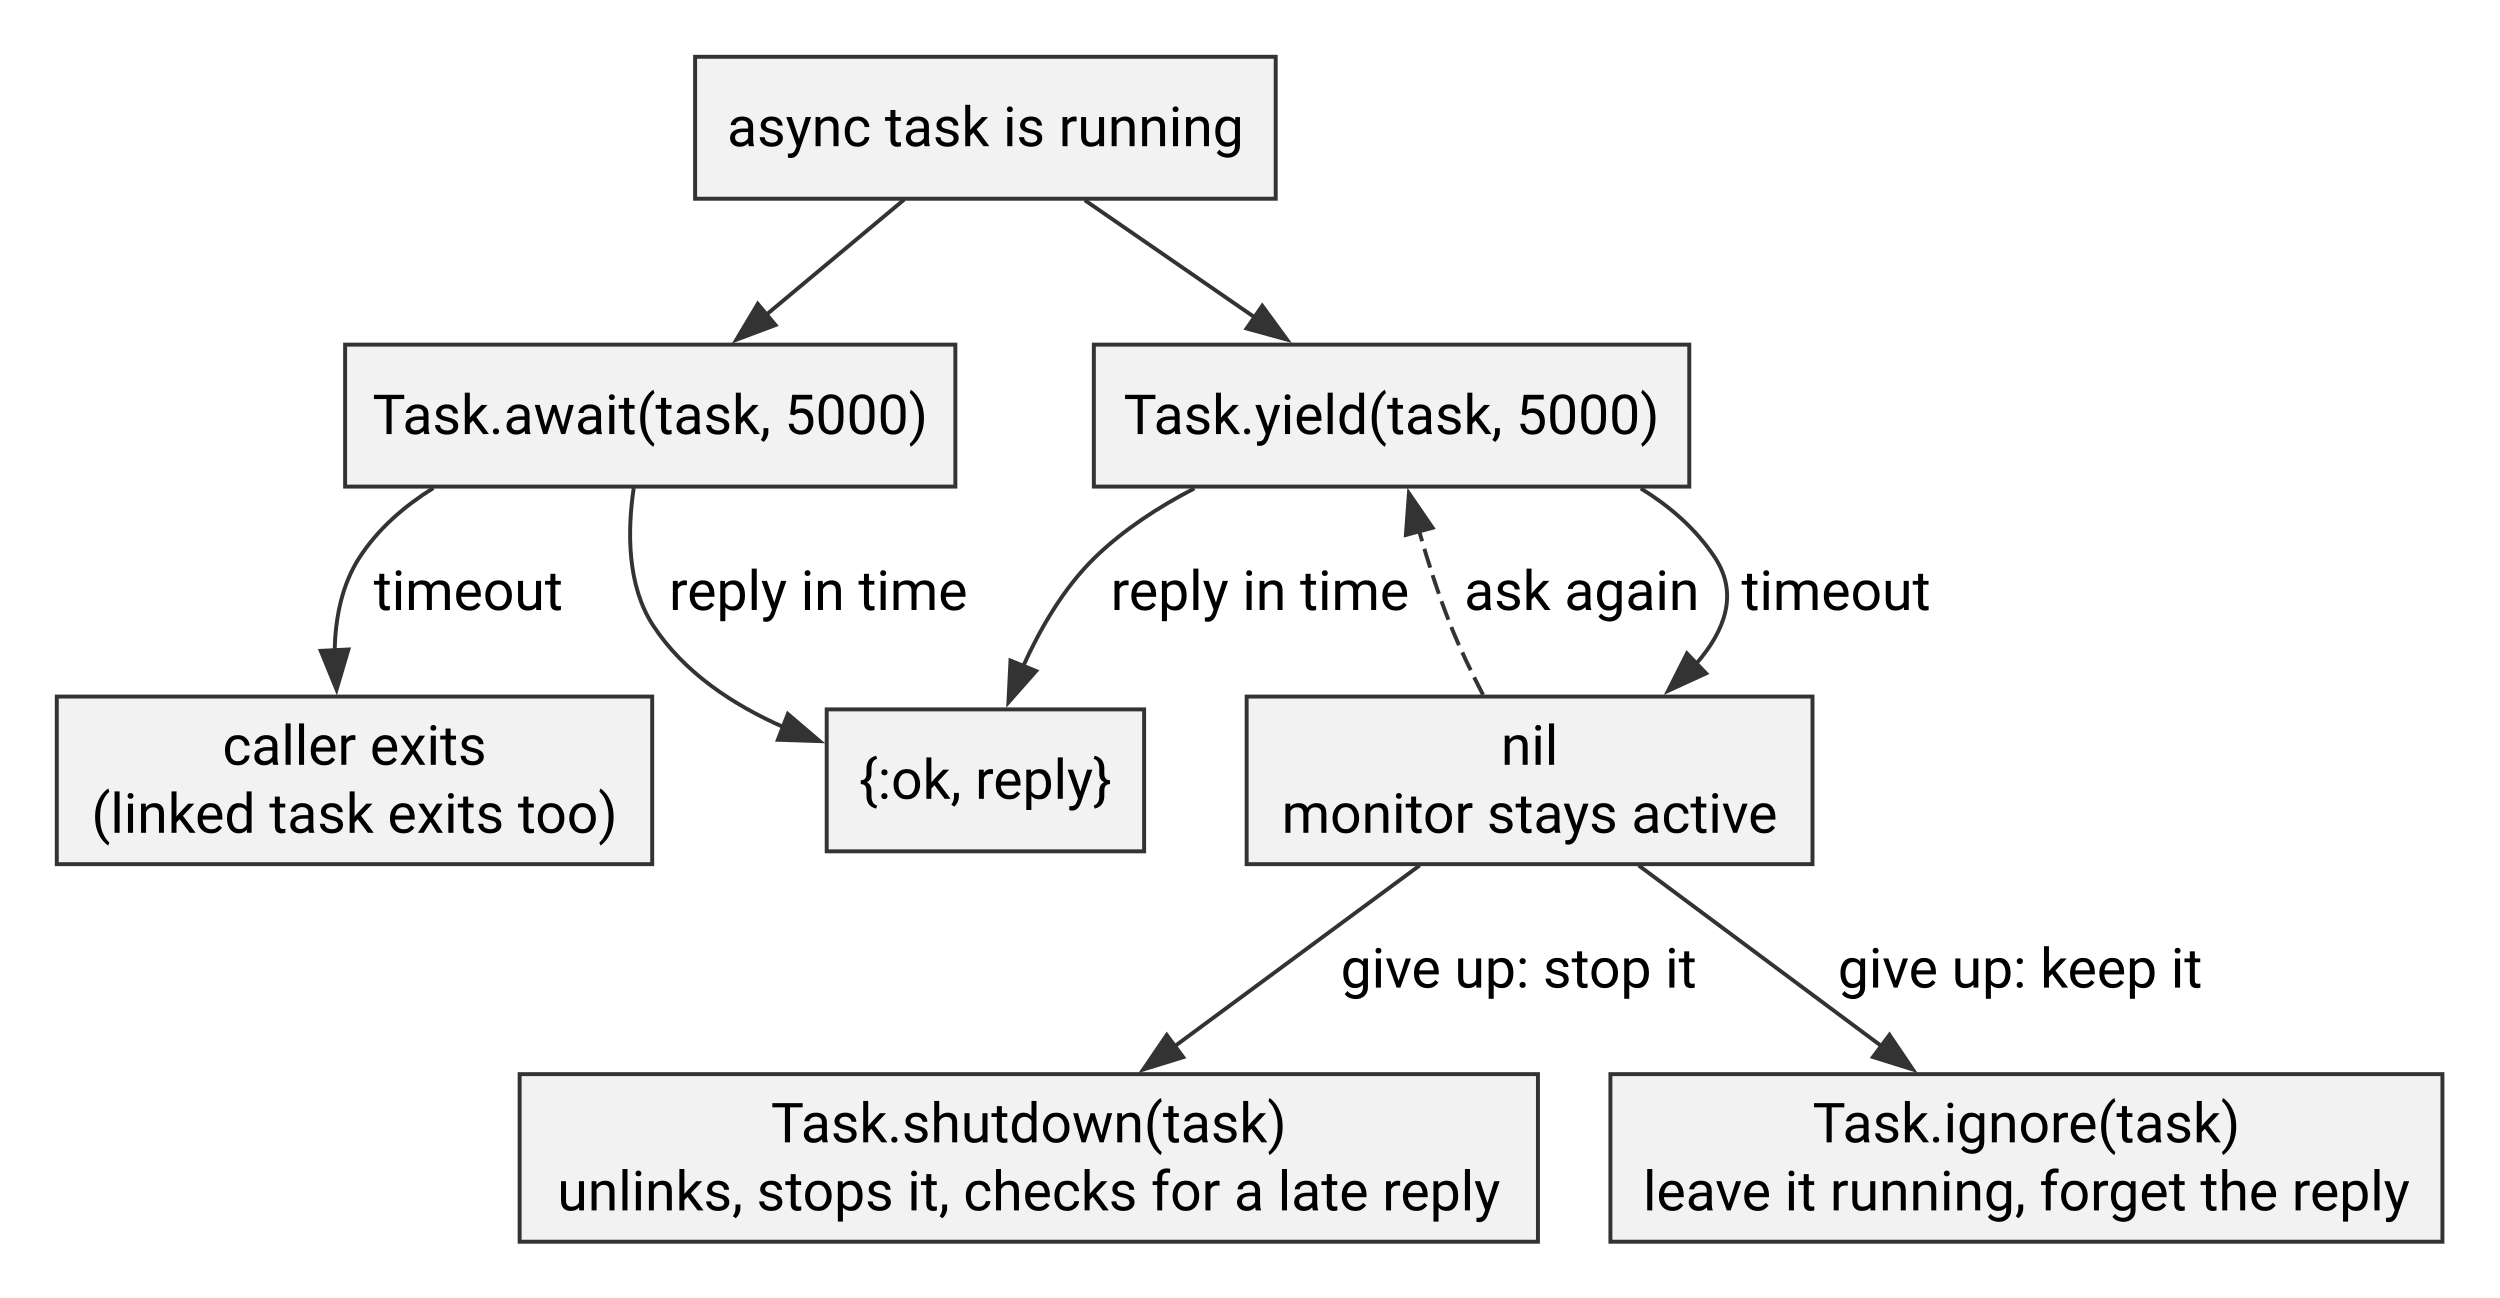
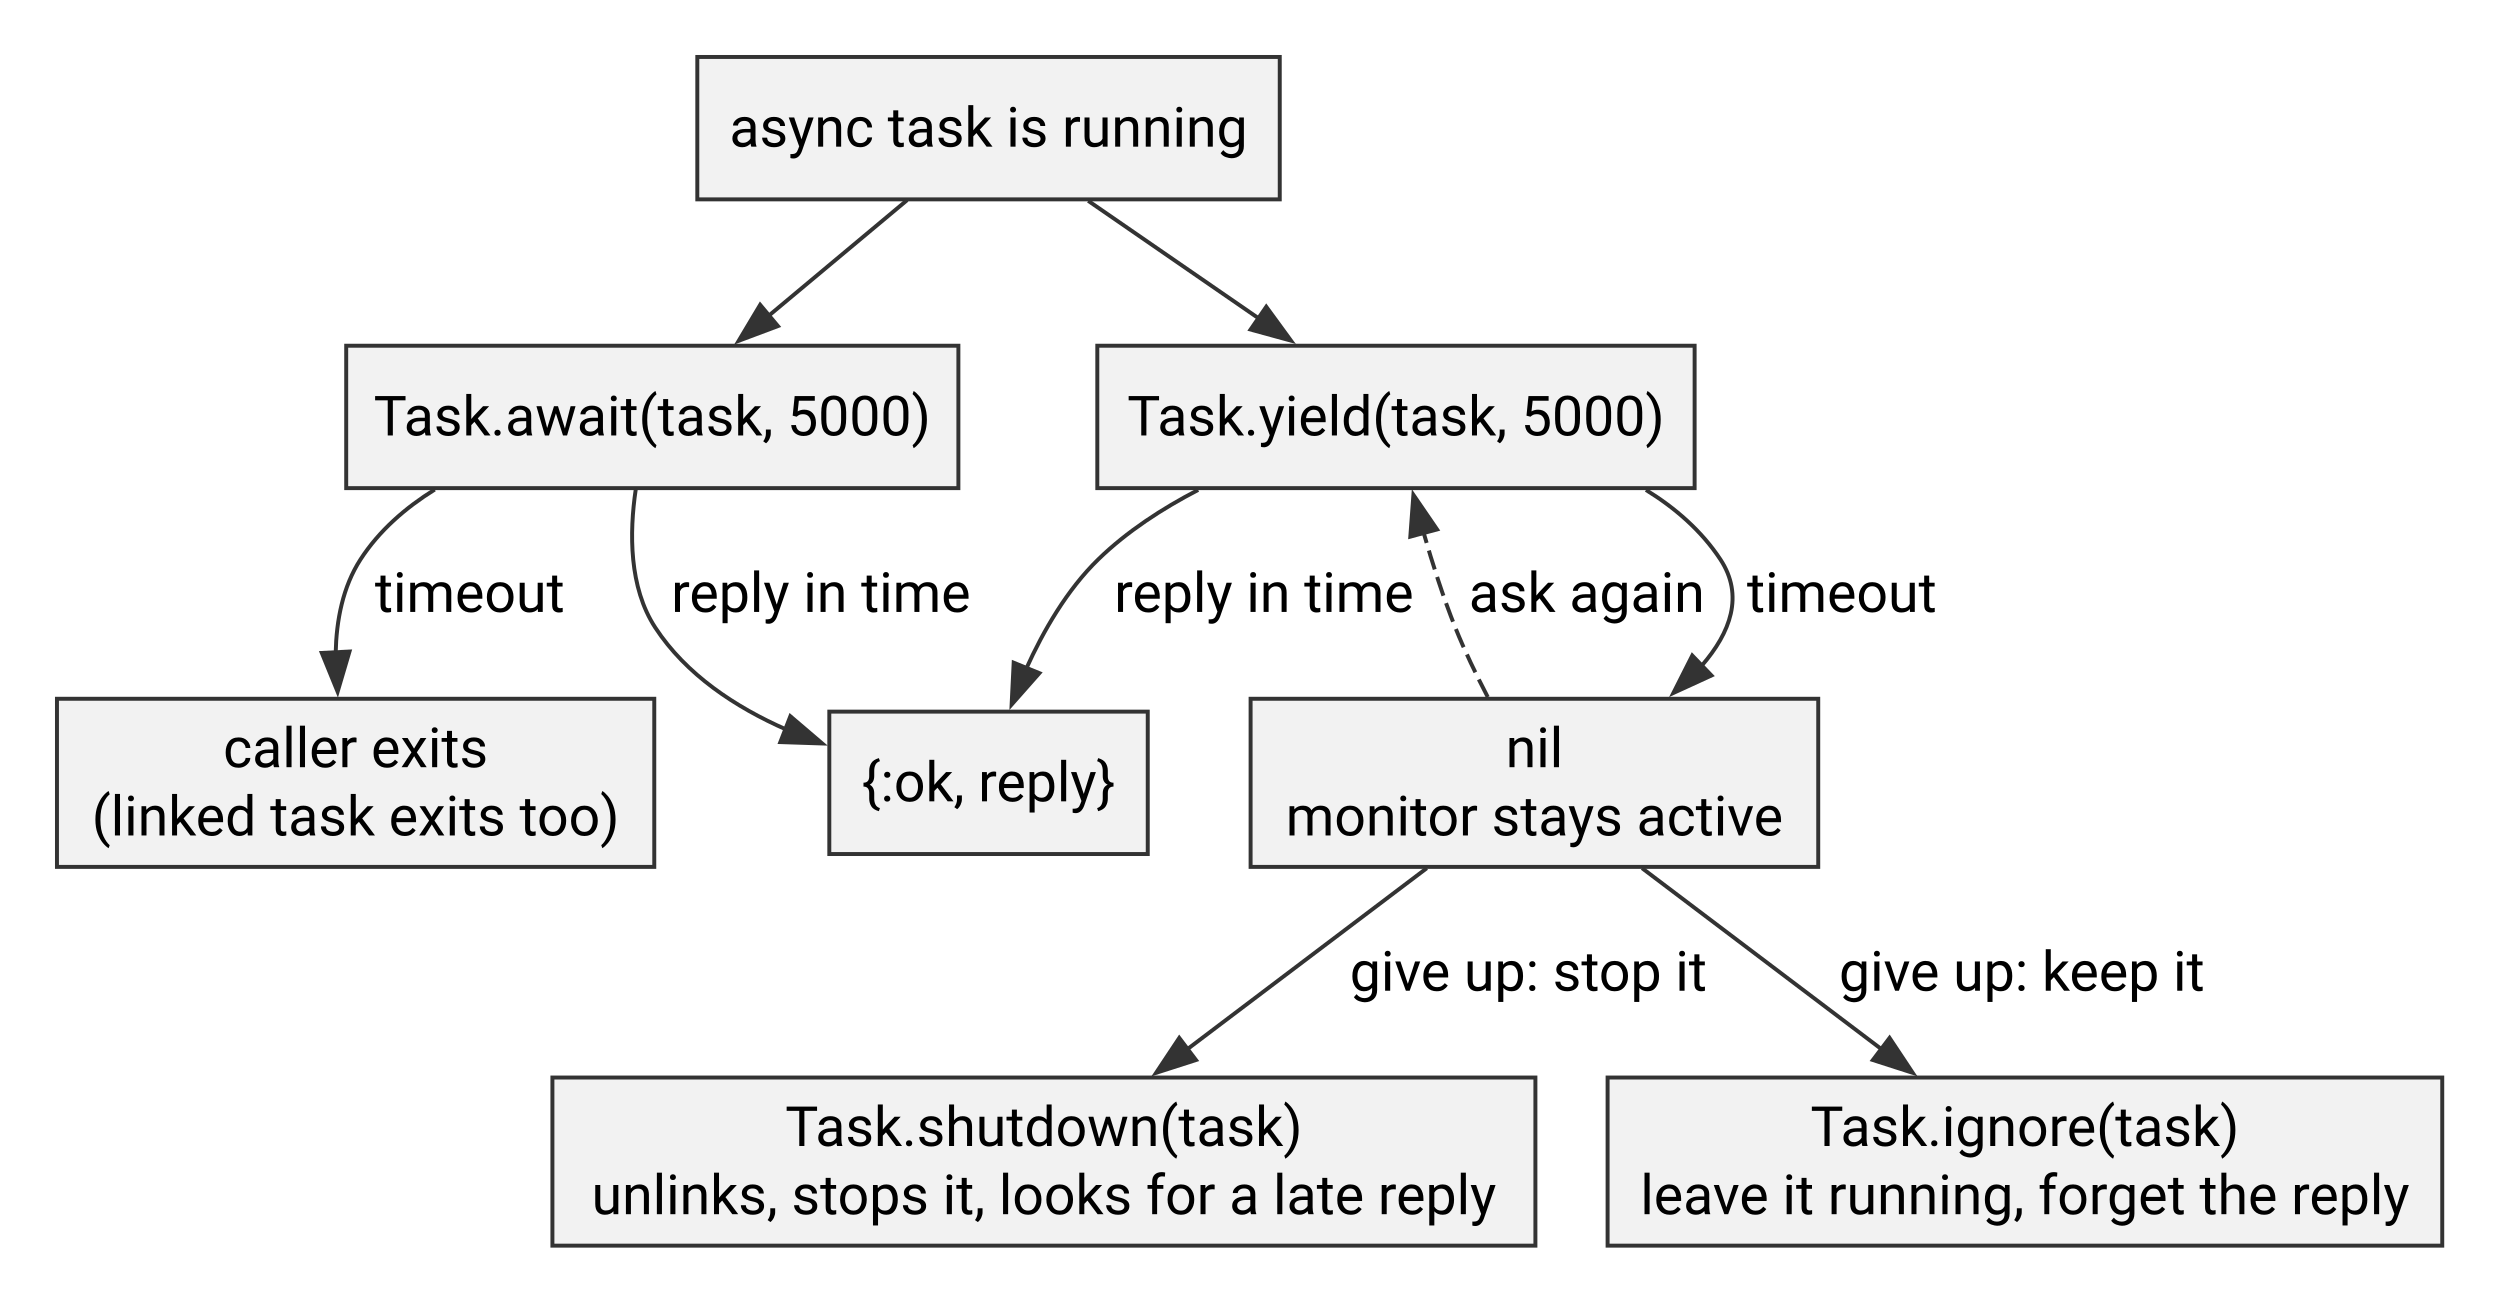
- <svg xmlns="http://www.w3.org/2000/svg" width="634pt" height="329pt" viewBox="0.00 0.00 634.00 329.00">
+ <svg xmlns="http://www.w3.org/2000/svg" width="632pt" height="329pt" viewBox="0.00 0.00 632.00 329.00">
  <g id="graph0" class="graph" transform="scale(1 1) rotate(0) translate(14.4 314.9)">
    <g id="node1" class="node">
      <polygon fill="#f2f2f2" stroke="#333333" points="309.12,-300.5 161.88,-300.5 161.88,-264.5 309.12,-264.5 309.12,-300.5" />
      <text xml:space="preserve" text-anchor="middle" x="235.5" y="-277.82" font-family="Roboto" font-size="14.00">async task is running</text>
    </g>
    <g id="node2" class="node">
      <polygon fill="#f2f2f2" stroke="#333333" points="227.88,-227.5 73.12,-227.5 73.12,-191.5 227.88,-191.5 227.88,-227.5" />
      <text xml:space="preserve" text-anchor="middle" x="150.5" y="-204.82" font-family="Roboto" font-size="14.00">Task.await(task, 5000)</text>
    </g>
    <g id="edge1" class="edge">
      <path fill="none" stroke="#333333" d="M214.92,-264.31C204.35,-255.48 191.29,-244.57 179.7,-234.89" />
      <polygon fill="#333333" stroke="#333333" points="182.26,-232.47 172.34,-228.75 177.77,-237.84 182.26,-232.47" />
    </g>
    <g id="node3" class="node">
      <polygon fill="#f2f2f2" stroke="#333333" points="414,-227.5 263,-227.5 263,-191.5 414,-191.5 414,-227.5" />
      <text xml:space="preserve" text-anchor="middle" x="338.5" y="-204.82" font-family="Roboto" font-size="14.00">Task.yield(task, 5000)</text>
    </g>
    <g id="edge2" class="edge">
      <path fill="none" stroke="#333333" d="M260.7,-264.13C273.67,-255.19 289.68,-244.16 303.79,-234.42" />
      <polygon fill="#333333" stroke="#333333" points="305.71,-237.35 311.96,-228.79 301.74,-231.59 305.71,-237.35" />
    </g>
    <g id="node4" class="node">
      <polygon fill="#f2f2f2" stroke="#333333" points="275.75,-135 195.25,-135 195.25,-99 275.75,-99 275.75,-135" />
      <text xml:space="preserve" text-anchor="middle" x="235.5" y="-112.33" font-family="Roboto" font-size="14.00">{:ok, reply}</text>
    </g>
    <g id="edge3" class="edge">
      <path fill="none" stroke="#333333" d="M146.31,-191.14C144.7,-180.26 144.59,-166.42 151.25,-156.25 159.02,-144.37 171.47,-136.14 184.44,-130.44" />
      <polygon fill="#333333" stroke="#333333" points="185.4,-133.83 193.46,-126.95 182.87,-127.3 185.4,-133.83" />
      <text xml:space="preserve" text-anchor="middle" x="191.38" y="-160.2" font-family="Roboto" font-size="14.00"> reply in time</text>
    </g>
    <g id="node5" class="node hl">
      <polygon fill="#f2f2f2" stroke="#333333" points="151,-138.25 0,-138.25 0,-95.75 151,-95.75 151,-138.25" />
      <text xml:space="preserve" text-anchor="middle" x="75.5" y="-120.95" font-family="Roboto" font-size="14.00">caller exits</text>
      <text xml:space="preserve" text-anchor="middle" x="75.5" y="-103.7" font-family="Roboto" font-size="14.00">(linked task exits too)</text>
    </g>
    <g id="edge4" class="edge">
      <path fill="none" stroke="#333333" d="M95.5,-191.14C88.1,-186.54 81.45,-180.75 76.75,-173.5 72.26,-166.57 70.63,-158.07 70.46,-149.82" />
      <polygon fill="#333333" stroke="#333333" points="73.95,-150.19 70.95,-140.03 66.95,-149.84 73.95,-150.19" />
      <text xml:space="preserve" text-anchor="middle" x="102.62" y="-160.2" font-family="Roboto" font-size="14.00"> timeout</text>
    </g>
    <g id="edge5" class="edge">
      <path fill="none" stroke="#333333" d="M288.5,-191.05C279.39,-186.33 270.48,-180.53 263.25,-173.5 255.39,-165.86 249.4,-155.53 245.03,-145.85" />
      <polygon fill="#333333" stroke="#333333" points="248.35,-144.73 241.34,-136.79 241.86,-147.37 248.35,-144.73" />
      <text xml:space="preserve" text-anchor="middle" x="303.38" y="-160.2" font-family="Roboto" font-size="14.00"> reply in time</text>
    </g>
    <g id="node6" class="node">
      <polygon fill="#f2f2f2" stroke="#333333" points="445.25,-138.25 301.75,-138.25 301.75,-95.75 445.25,-95.75 445.25,-138.25" />
      <text xml:space="preserve" text-anchor="middle" x="373.5" y="-120.95" font-family="Roboto" font-size="14.00">nil</text>
      <text xml:space="preserve" text-anchor="middle" x="373.5" y="-103.7" font-family="Roboto" font-size="14.00">monitor stays active</text>
    </g>
    <g id="edge6" class="edge">
      <path fill="none" stroke="#333333" d="M401.7,-191.04C409.11,-186.48 415.72,-180.73 420.5,-173.5 426.55,-164.33 423.06,-154.99 415.82,-146.64" />
      <polygon fill="#333333" stroke="#333333" points="418.26,-144.14 408.63,-139.72 413.41,-149.18 418.26,-144.14" />
      <text xml:space="preserve" text-anchor="middle" x="449.47" y="-160.2" font-family="Roboto" font-size="14.00"> timeout</text>
    </g>
    <g id="edge7" class="edge dim">
      <path fill="none" stroke="#333333" stroke-dasharray="5,2" d="M361.71,-138.68C358.8,-144.28 355.84,-150.41 353.5,-156.25 350.44,-163.9 347.72,-172.42 345.47,-180.31" />
      <polygon fill="#333333" stroke="#333333" points="342.13,-179.24 342.91,-189.8 348.89,-181.06 342.13,-179.24" />
      <text xml:space="preserve" text-anchor="middle" x="385" y="-160.2" font-family="Roboto" font-size="14.00"> ask again</text>
    </g>
    <g id="node7" class="node">
-       <polygon fill="#f2f2f2" stroke="#333333" points="375.62,-42.5 117.38,-42.5 117.38,0 375.62,0 375.62,-42.5" />
-       <text xml:space="preserve" text-anchor="middle" x="246.5" y="-25.2" font-family="Roboto" font-size="14.00">Task.shutdown(task)</text>
-       <text xml:space="preserve" text-anchor="middle" x="246.5" y="-7.95" font-family="Roboto" font-size="14.00">unlinks, stops it, checks for a late reply</text>
+       <polygon fill="#f2f2f2" stroke="#333333" points="373.75,-42.5 125.25,-42.5 125.25,0 373.75,0 373.75,-42.5" />
+       <text xml:space="preserve" text-anchor="middle" x="249.5" y="-25.2" font-family="Roboto" font-size="14.00">Task.shutdown(task)</text>
+       <text xml:space="preserve" text-anchor="middle" x="249.5" y="-7.95" font-family="Roboto" font-size="14.00">unlinks, stops it, looks for a late reply</text>
    </g>
    <g id="edge8" class="edge">
-       <path fill="none" stroke="#333333" d="M345.63,-95.43C327.35,-81.93 303.25,-64.14 283.38,-49.48" />
-       <polygon fill="#333333" stroke="#333333" points="285.65,-46.8 275.52,-43.67 281.49,-52.43 285.65,-46.8" />
-       <text xml:space="preserve" text-anchor="middle" x="369" y="-64.45" font-family="Roboto" font-size="14.00"> give up: stop it</text>
+       <path fill="none" stroke="#333333" d="M346.29,-95.43C328.52,-81.99 305.12,-64.3 285.78,-49.68" />
+       <polygon fill="#333333" stroke="#333333" points="287.94,-46.93 277.86,-43.69 283.72,-52.51 287.94,-46.93" />
+       <text xml:space="preserve" text-anchor="middle" x="370.23" y="-64.45" font-family="Roboto" font-size="14.00"> give up: stop it</text>
    </g>
    <g id="node8" class="node">
-       <polygon fill="#f2f2f2" stroke="#333333" points="605,-42.5 394,-42.5 394,0 605,0 605,-42.5" />
-       <text xml:space="preserve" text-anchor="middle" x="499.5" y="-25.2" font-family="Roboto" font-size="14.00">Task.ignore(task)</text>
-       <text xml:space="preserve" text-anchor="middle" x="499.5" y="-7.95" font-family="Roboto" font-size="14.00">leave it running, forget the reply</text>
+       <polygon fill="#f2f2f2" stroke="#333333" points="603,-42.5 392,-42.5 392,0 603,0 603,-42.5" />
+       <text xml:space="preserve" text-anchor="middle" x="497.5" y="-25.2" font-family="Roboto" font-size="14.00">Task.ignore(task)</text>
+       <text xml:space="preserve" text-anchor="middle" x="497.5" y="-7.95" font-family="Roboto" font-size="14.00">leave it running, forget the reply</text>
    </g>
    <g id="edge9" class="edge">
-       <path fill="none" stroke="#333333" d="M401.15,-95.43C419.29,-81.93 443.2,-64.14 462.91,-49.48" />
-       <polygon fill="#333333" stroke="#333333" points="464.77,-52.46 470.7,-43.68 460.59,-46.84 464.77,-52.46" />
-       <text xml:space="preserve" text-anchor="middle" x="496.16" y="-64.45" font-family="Roboto" font-size="14.00"> give up: keep it</text>
+       <path fill="none" stroke="#333333" d="M400.71,-95.43C418.48,-81.99 441.88,-64.3 461.22,-49.68" />
+       <polygon fill="#333333" stroke="#333333" points="463.28,-52.51 469.14,-43.69 459.06,-46.93 463.28,-52.51" />
+       <text xml:space="preserve" text-anchor="middle" x="494.98" y="-64.45" font-family="Roboto" font-size="14.00"> give up: keep it</text>
    </g>
  </g>
</svg>
